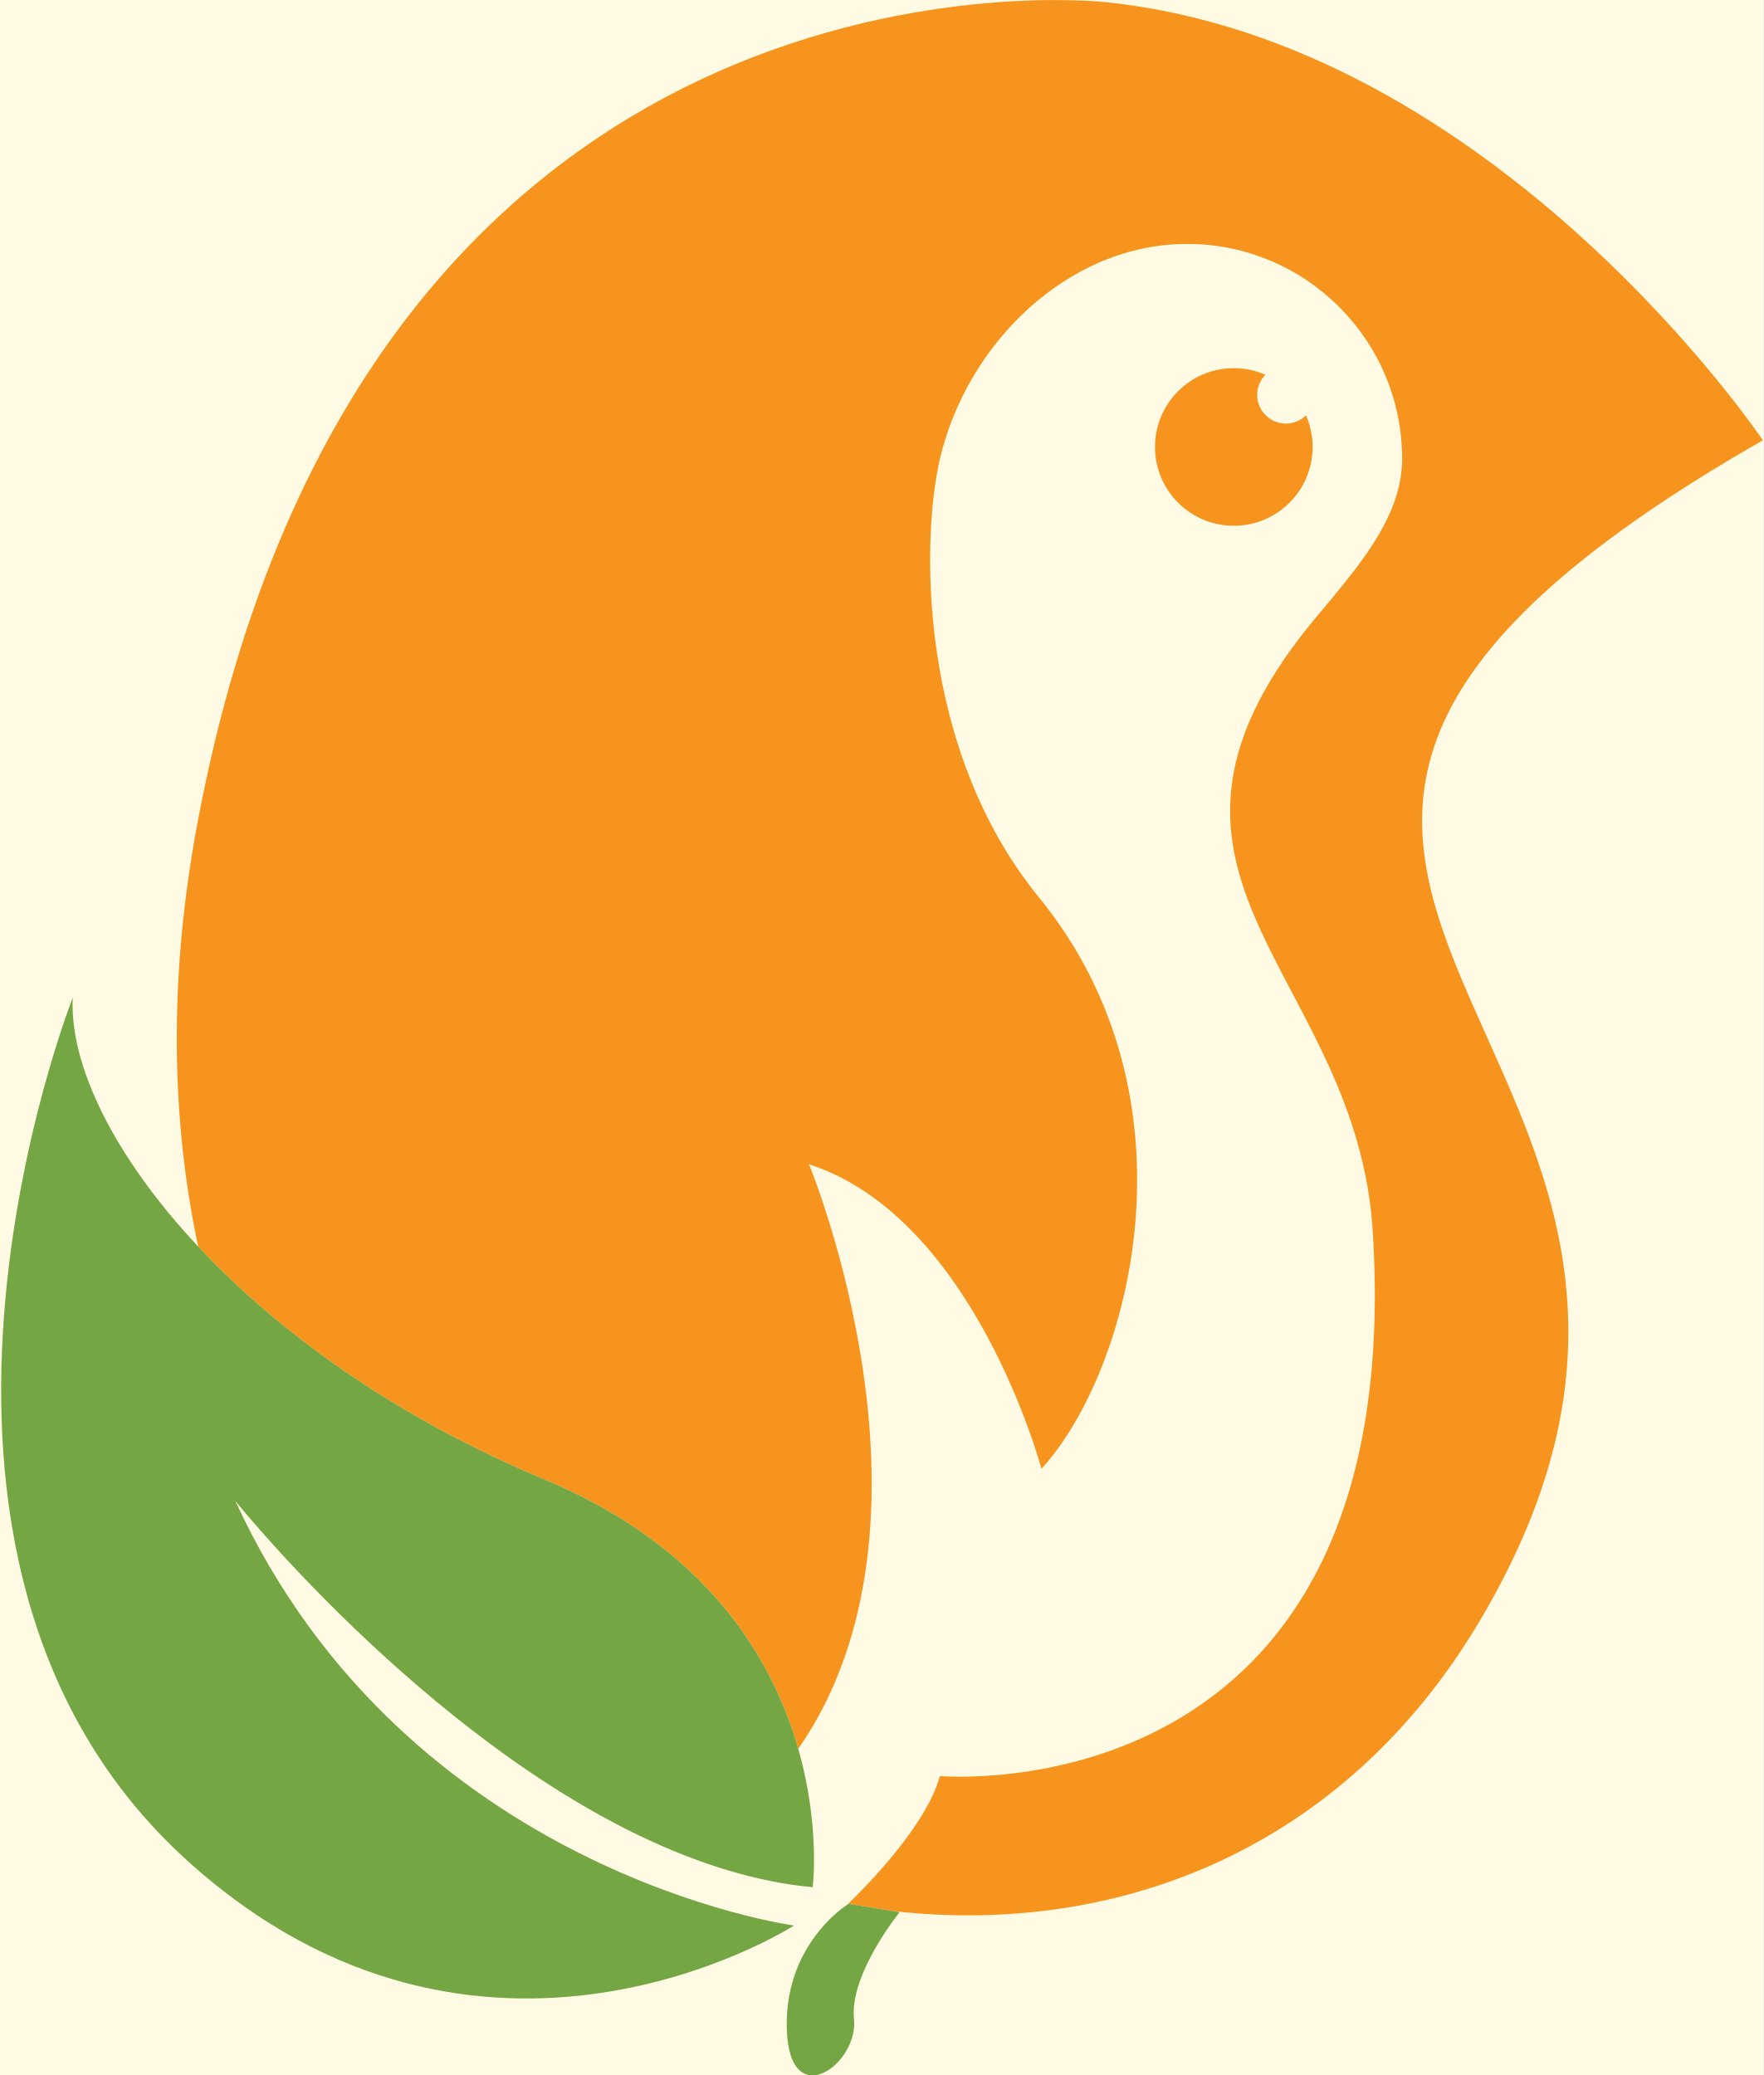
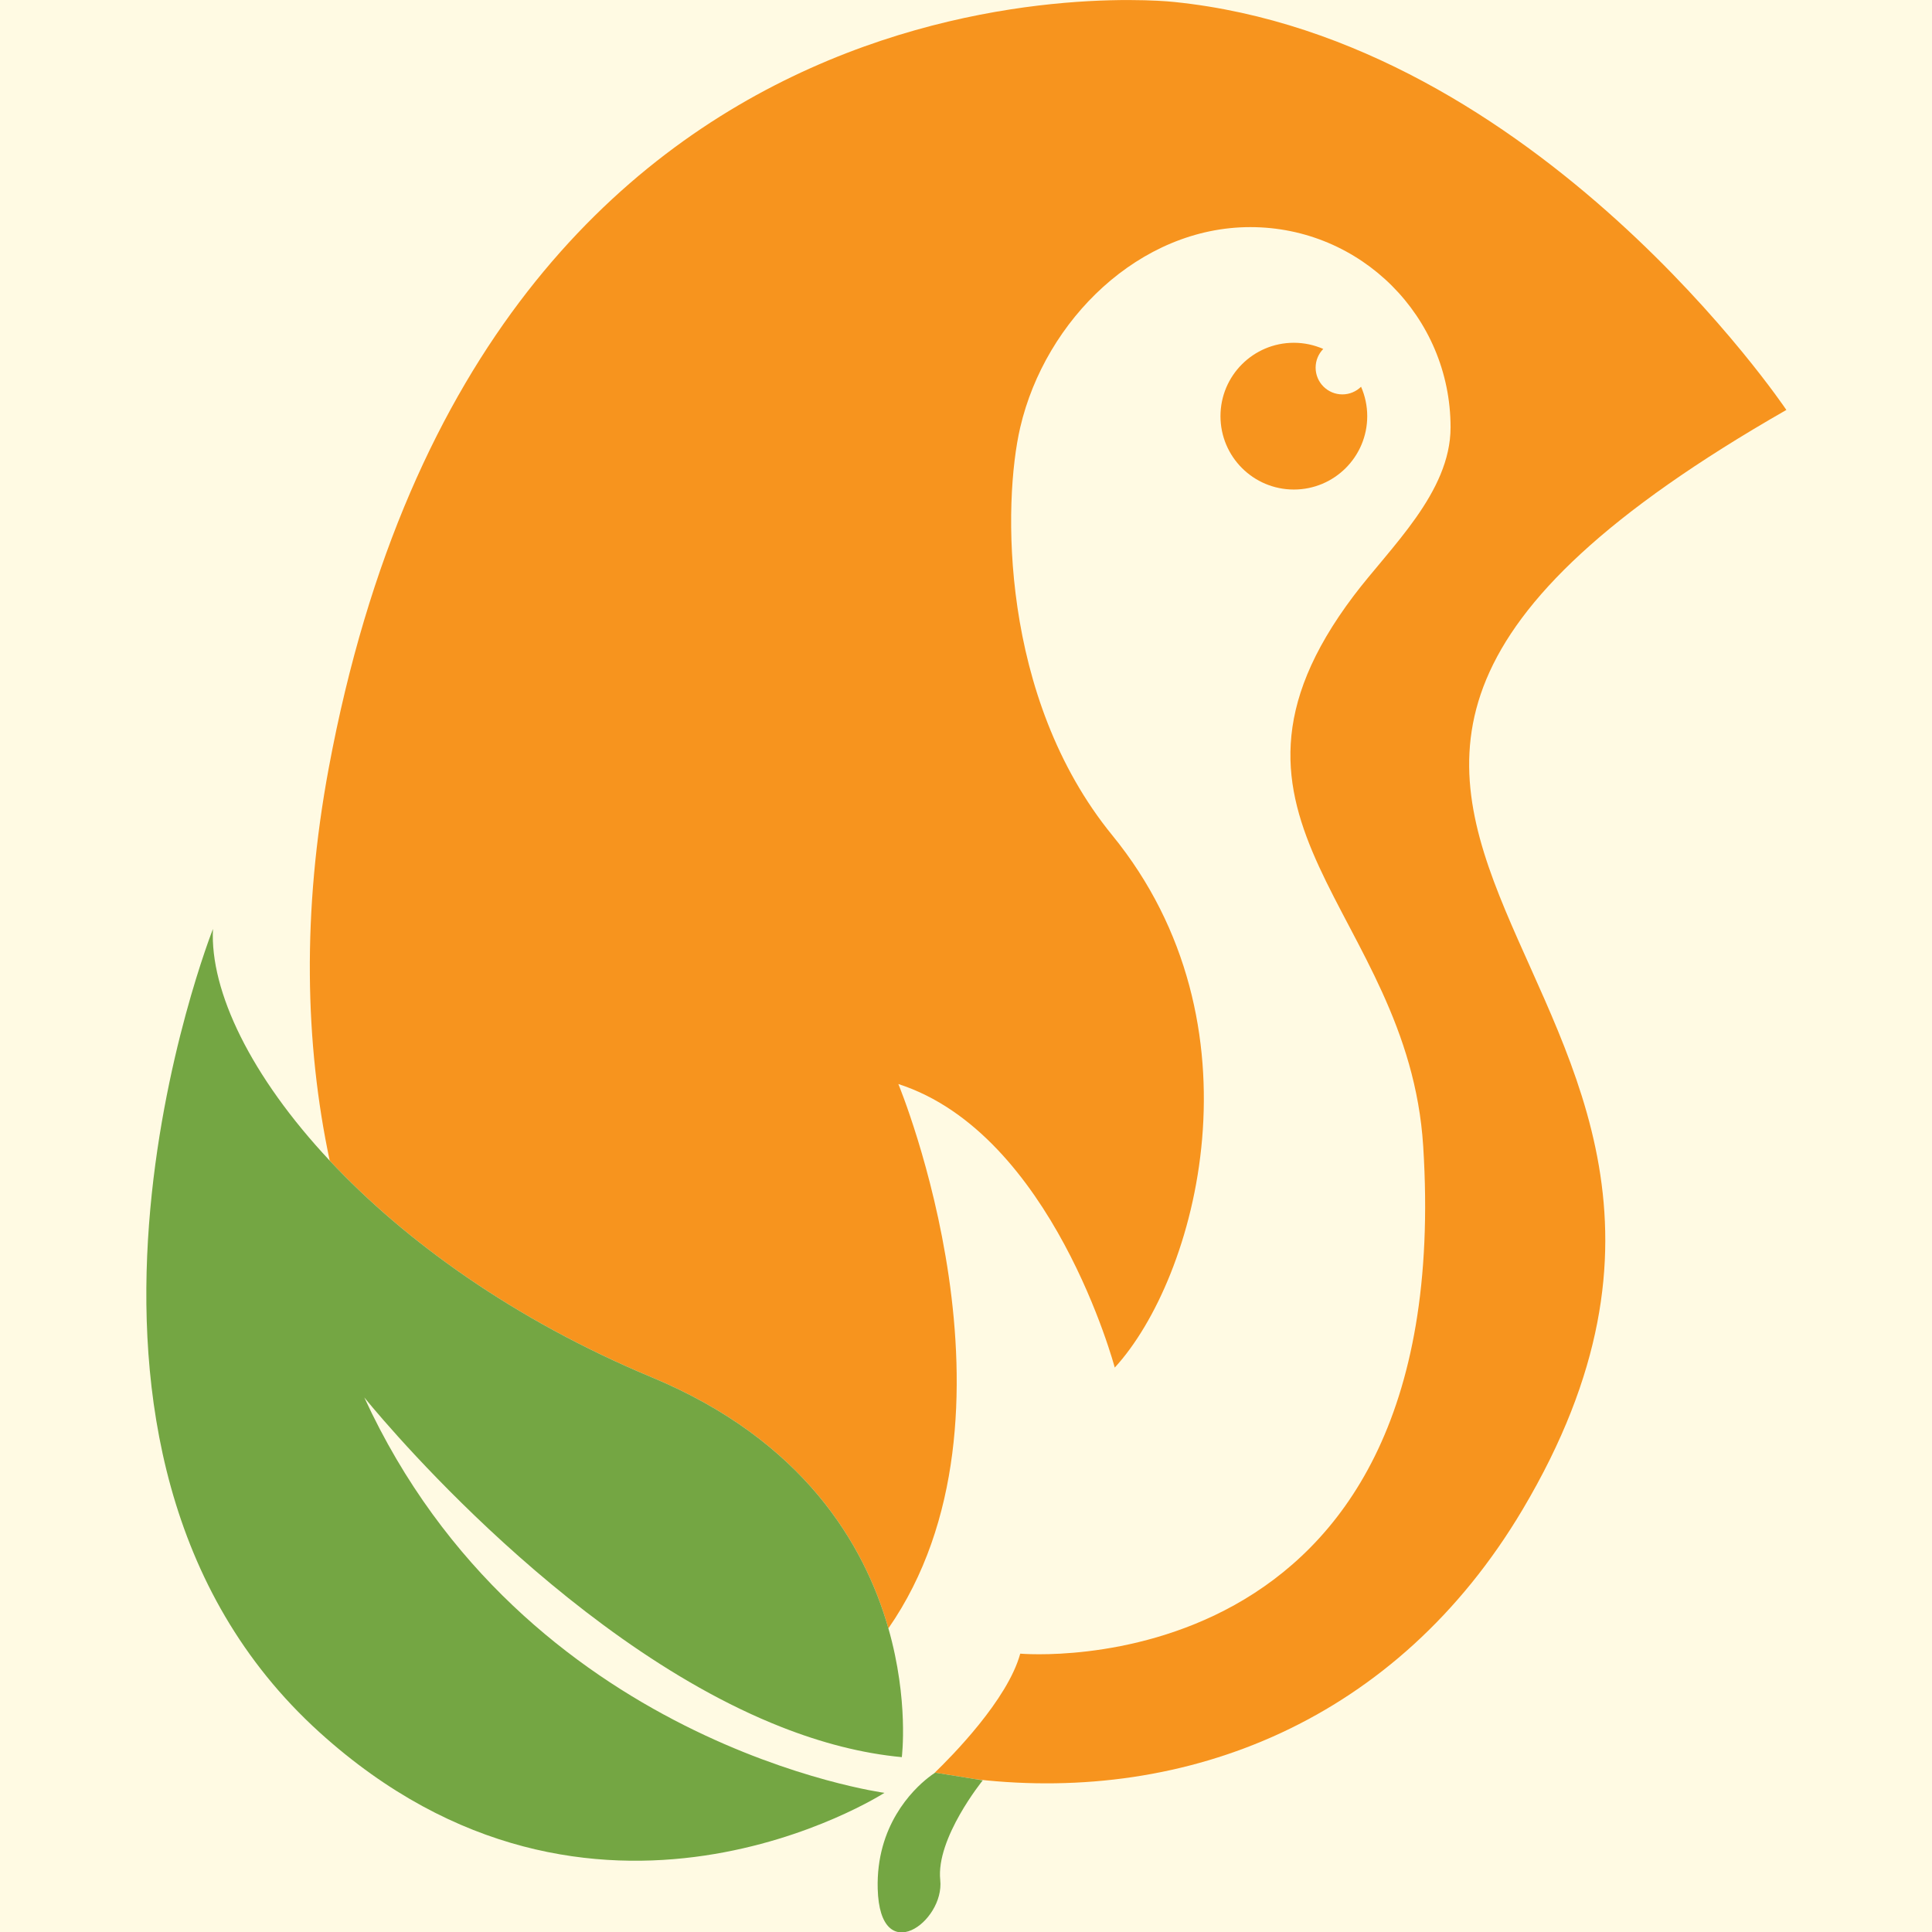
- <svg xmlns="http://www.w3.org/2000/svg" width="73.102mm" height="86.038mm" viewBox="0 0 73.102 86.038" version="1.1" id="svg3290">
+ <svg xmlns="http://www.w3.org/2000/svg" width="86.038mm" height="86.038mm" viewBox="-6.468 0 86.038 86.038" version="1.1" id="svg3290">
  <defs id="defs3284">
    <clipPath clipPathUnits="userSpaceOnUse" id="clipPath2486">
      <rect style="opacity:1;stroke-width:0.75" id="rect2488" width="207.218" height="243.888" x="893.772" y="-713.329" transform="scale(1,-1)" />
    </clipPath>
    <clipPath clipPathUnits="userSpaceOnUse" id="clipPath2344">
      <path d="M 0,2000 H 2000 V 0 H 0 Z" id="path2342" />
    </clipPath>
  </defs>
  <g id="layer1" transform="translate(-0.06554034,-0.07012108)">
+     <rect style="display:inline;fill:#fffae3;fill-opacity:1;stroke-width:0.265" id="rect235" width="86.038" height="86.038" x="-6.402" y="0.07" />
    <g id="g2338" clip-path="url(#clipPath2486)" transform="matrix(0.3527778,0,0,-0.3527778,-315.2373,251.7169)">
      <g id="g2340" clip-path="url(#clipPath2344)">
        <g id="g2346" transform="translate(683.6049,1312.459)">
          <path d="M 0,0 V -4.41 H -11.995 V -14.829 H 0 v -4.41 H -11.995 V -34.09 h -4.411 V 0 Z" style="fill:#ffffff;fill-opacity:1;fill-rule:nonzero;stroke:none" id="path2348" />
        </g>
        <path d="m 715.713,1278.369 h -4.432 v 34.111 h 4.432 z" style="fill:#ffffff;fill-opacity:1;fill-rule:nonzero;stroke:none" id="path2350" />
        <path d="m 748.695,1278.369 h -4.41 v 21.924 h 4.41 z m -0.022,30.042 c 0.611,-0.597 0.916,-1.328 0.916,-2.195 0,-0.867 -0.305,-1.598 -0.916,-2.195 -0.611,-0.596 -1.342,-0.894 -2.194,-0.894 -0.839,0 -1.563,0.298 -2.173,0.894 -0.611,0.597 -0.916,1.328 -0.916,2.195 0,0.867 0.305,1.598 0.916,2.195 0.61,0.596 1.334,0.895 2.173,0.895 0.852,0 1.583,-0.299 2.194,-0.895" style="fill:#ffffff;fill-opacity:1;fill-rule:nonzero;stroke:none" id="path2352" />
        <g id="g2354" transform="translate(796.2708,1291.643)">
          <path d="m 0,0 c -0.27,1.349 -0.951,2.571 -2.045,3.665 -1.478,1.491 -3.267,2.237 -5.369,2.237 -2.103,0 -3.896,-0.746 -5.38,-2.237 -1.485,-1.492 -2.227,-3.281 -2.227,-5.37 0,-2.102 0.742,-3.895 2.227,-5.379 1.484,-1.485 3.277,-2.227 5.38,-2.227 2.102,0 3.891,0.739 5.369,2.216 1.094,1.094 1.775,2.301 2.045,3.622 z M 0.022,7.137 V 8.65 H 4.453 V -7.649 c 0,-4.261 -1.158,-7.549 -3.473,-9.864 -2.372,-2.089 -5.234,-3.133 -8.586,-3.133 -3.352,0 -6.215,1.044 -8.587,3.133 -0.483,0.483 -1.256,1.463 -2.322,2.94 l 4.389,1.576 c 0.568,-0.681 0.952,-1.121 1.15,-1.321 1.492,-1.477 3.282,-2.215 5.37,-2.215 3.508,0 5.937,2.301 7.287,6.903 -1.378,-2.671 -3.743,-4.006 -7.095,-4.006 -3.353,0 -6.211,1.151 -8.576,3.452 -2.365,2.301 -3.547,5.127 -3.547,8.479 0,3.353 1.182,6.211 3.547,8.576 2.365,2.365 5.223,3.548 8.576,3.548 2.826,0 5.305,-1.094 7.436,-3.282" style="fill:#ffffff;fill-opacity:1;fill-rule:nonzero;stroke:none" id="path2356" />
        </g>
        <g id="g2358" transform="translate(829.0182,1312.459)">
          <path d="m 0,0 h 4.432 v -14.531 c 1.235,2.372 3.025,3.558 5.369,3.558 2.344,0 4.215,-0.841 5.614,-2.524 1.399,-1.683 2.12,-3.796 2.163,-6.339 V -34.09 h -4.411 v 14.084 c 0,1.264 -0.358,2.347 -1.076,3.249 -0.717,0.902 -1.85,1.353 -3.398,1.353 -1.832,0 -3.253,-0.98 -4.261,-2.94 V -34.09 H 0 Z" style="fill:#ffffff;fill-opacity:1;fill-rule:nonzero;stroke:none" id="path2360" />
        </g>
        <g id="g2362" transform="translate(877.4686,1300.293)">
          <path d="M 0,0 V 8.224 H 4.41 V 0 H 8.352 V -4.41 H 4.41 V -21.924 H 0 V -4.41 H -3.942 V 0 Z" style="fill:#ffffff;fill-opacity:1;fill-rule:nonzero;stroke:none" id="path2364" />
        </g>
        <path d="m 917.204,1278.369 h -4.432 v 34.111 h 4.432 z" style="fill:#ffffff;fill-opacity:1;fill-rule:nonzero;stroke:none" id="path2366" />
        <g id="g2368" transform="translate(959.6033,1296.969)">
          <path d="m 0,0 c -0.497,0.384 -1.613,0.575 -3.345,0.575 -2.088,0 -3.875,-0.742 -5.359,-2.226 -1.484,-1.485 -2.226,-3.278 -2.226,-5.38 0,-1.719 0.191,-2.834 0.575,-3.345 z m -7.372,-13.636 c 0.738,-0.654 2.08,-0.98 4.027,-0.98 2.102,0 3.899,0.739 5.39,2.216 0.185,0.199 0.561,0.639 1.129,1.321 l 4.411,-1.577 c -1.08,-1.491 -1.861,-2.479 -2.344,-2.961 -2.372,-2.373 -5.234,-3.558 -8.586,-3.558 -3.338,0 -6.193,1.185 -8.565,3.558 -2.373,2.372 -3.558,5.234 -3.558,8.586 0,3.352 1.185,6.214 3.558,8.587 2.372,2.371 5.227,3.557 8.565,3.557 2.869,0 5.383,-0.866 7.542,-2.599 C 4.552,2.216 4.9,1.896 5.241,1.556 5.383,1.413 5.787,0.966 6.456,0.213 L 4.24,-2.024 Z" style="fill:#ffffff;fill-opacity:1;fill-rule:nonzero;stroke:none" id="path2370" />
        </g>
        <g id="g2372" transform="translate(998.5509,1283.078)">
          <path d="M 0,0 C 0.525,-0.511 1.151,-0.767 1.875,-0.767 2.6,-0.767 3.221,-0.511 3.74,0 4.258,0.512 4.517,1.143 4.517,1.896 4.517,2.621 4.261,3.239 3.75,3.75 3.395,4.105 2.635,4.652 1.47,5.39 c -1.591,0.867 -2.72,1.634 -3.388,2.301 -1.165,1.165 -1.746,2.564 -1.746,4.198 0,1.647 0.581,3.057 1.746,4.229 1.165,1.172 2.571,1.758 4.219,1.758 1.647,0 3.019,-0.554 4.113,-1.662 0.78,-0.781 1.278,-1.655 1.49,-2.621 L 3.622,12.358 c -0.1,0.354 -0.199,0.589 -0.298,0.703 -0.256,0.255 -0.597,0.383 -1.023,0.383 -0.426,0 -0.792,-0.152 -1.097,-0.458 -0.306,-0.305 -0.458,-0.671 -0.458,-1.097 0,-0.426 0.149,-0.788 0.447,-1.087 C 1.463,10.547 2.074,10.113 3.026,9.503 4.787,8.536 6.065,7.656 6.861,6.86 8.238,5.468 8.928,3.814 8.928,1.896 c 0,-1.96 -0.686,-3.632 -2.057,-5.017 -1.37,-1.385 -3.036,-2.078 -4.996,-2.078 -1.946,0 -3.608,0.696 -4.985,2.088 -0.953,0.952 -1.577,2.138 -1.876,3.559 l 4.39,0.937 C -0.468,0.732 -0.27,0.27 0,0" style="fill:#ffffff;fill-opacity:1;fill-rule:nonzero;stroke:none" id="path2374" />
        </g>
        <g id="g2376" transform="translate(1039.159,1283.078)">
          <path d="m 0,0 c 0.525,-0.511 1.151,-0.767 1.875,-0.767 0.724,0 1.346,0.256 1.865,0.767 0.518,0.512 0.777,1.143 0.777,1.896 0,0.725 -0.256,1.343 -0.767,1.854 -0.355,0.355 -1.116,0.902 -2.28,1.64 -1.591,0.867 -2.72,1.634 -3.388,2.301 -1.165,1.165 -1.746,2.564 -1.746,4.198 0,1.647 0.581,3.057 1.746,4.229 1.165,1.172 2.571,1.758 4.219,1.758 1.647,0 3.019,-0.554 4.113,-1.662 0.78,-0.781 1.278,-1.655 1.49,-2.621 L 3.622,12.358 c -0.1,0.354 -0.199,0.589 -0.298,0.703 -0.256,0.255 -0.597,0.383 -1.023,0.383 -0.426,0 -0.792,-0.152 -1.097,-0.458 -0.306,-0.305 -0.458,-0.671 -0.458,-1.097 0,-0.426 0.149,-0.788 0.447,-1.087 C 1.463,10.547 2.074,10.113 3.026,9.503 4.787,8.536 6.065,7.656 6.861,6.86 8.238,5.468 8.928,3.814 8.928,1.896 c 0,-1.96 -0.686,-3.632 -2.057,-5.017 -1.37,-1.385 -3.036,-2.078 -4.996,-2.078 -1.946,0 -3.608,0.696 -4.985,2.088 -0.953,0.952 -1.577,2.138 -1.876,3.559 l 4.39,0.937 C -0.468,0.732 -0.27,0.27 0,0" style="fill:#ffffff;fill-opacity:1;fill-rule:nonzero;stroke:none" id="path2378" />
        </g>
        <g id="g2380" transform="translate(1080.409,1312.459)">
          <path d="M 0,0 11.058,-19.111 22.072,0 H 26.1 V -34.09 H 21.69 V -9.46 L 11.058,-27.868 0.384,-9.46 V -34.09 H -4.027 V 0 Z" style="fill:#ffffff;fill-opacity:1;fill-rule:nonzero;stroke:none" id="path2382" />
        </g>
        <g id="g2384" transform="translate(1154.767,1288.298)">
          <path d="m 0,0 v 3.239 c -0.256,1.377 -0.938,2.627 -2.046,3.749 -1.491,1.477 -3.281,2.216 -5.369,2.216 -2.102,0 -3.896,-0.739 -5.379,-2.216 -1.485,-1.477 -2.227,-3.267 -2.227,-5.369 0,-2.088 0.742,-3.874 2.227,-5.358 1.483,-1.485 3.277,-2.227 5.379,-2.227 2.088,0 3.878,0.738 5.369,2.216 1.108,1.122 1.79,2.372 2.046,3.75 m 0,10.461 v 1.534 H 4.432 V -9.95 H 0 v 2.748 c -2.131,-2.201 -4.603,-3.302 -7.415,-3.302 -3.352,0 -6.21,1.183 -8.576,3.547 -2.365,2.365 -3.547,5.224 -3.547,8.576 0,3.352 1.182,6.211 3.547,8.576 2.366,2.365 5.224,3.547 8.576,3.547 2.812,0 5.284,-1.094 7.415,-3.281" style="fill:#ffffff;fill-opacity:1;fill-rule:nonzero;stroke:none" id="path2386" />
        </g>
        <g id="g2388" transform="translate(1191.86,1294.412)">
          <path d="M 0,0 V -16.043 H -4.432 V 5.88 H 0 V 3.324 c 0.923,2.499 2.777,3.749 5.561,3.749 2.372,0 4.257,-0.841 5.657,-2.524 1.399,-1.683 2.12,-3.796 2.162,-6.339 V -16.043 H 8.97 V -1.96 C 8.97,-0.696 8.508,0.387 7.585,1.289 6.661,2.191 5.561,2.642 4.282,2.642 3.018,2.642 1.925,2.202 1.001,1.321 0.49,0.796 0.156,0.355 0,0" style="fill:#ffffff;fill-opacity:1;fill-rule:nonzero;stroke:none" id="path2390" />
        </g>
        <g id="g2392" transform="translate(1252.519,1291.643)">
          <path d="m 0,0 c -0.271,1.349 -0.952,2.571 -2.046,3.665 -1.477,1.491 -3.267,2.237 -5.369,2.237 -2.102,0 -3.896,-0.746 -5.379,-2.237 -1.485,-1.492 -2.227,-3.281 -2.227,-5.37 0,-2.102 0.742,-3.895 2.227,-5.379 1.483,-1.485 3.277,-2.227 5.379,-2.227 2.102,0 3.892,0.739 5.369,2.216 1.094,1.094 1.775,2.301 2.046,3.622 z M 0.021,7.137 V 8.65 H 4.453 V -7.649 c 0,-4.261 -1.158,-7.549 -3.473,-9.864 -2.372,-2.089 -5.235,-3.133 -8.586,-3.133 -3.353,0 -6.215,1.044 -8.587,3.133 -0.483,0.483 -1.257,1.463 -2.322,2.94 l 4.388,1.576 c 0.569,-0.681 0.952,-1.121 1.152,-1.321 1.491,-1.477 3.28,-2.215 5.369,-2.215 3.507,0 5.937,2.301 7.286,6.903 -1.378,-2.671 -3.743,-4.006 -7.095,-4.006 -3.352,0 -6.21,1.151 -8.576,3.452 -2.365,2.301 -3.547,5.127 -3.547,8.479 0,3.353 1.182,6.211 3.547,8.576 2.366,2.365 5.224,3.548 8.576,3.548 2.827,0 5.305,-1.094 7.436,-3.282" style="fill:#ffffff;fill-opacity:1;fill-rule:nonzero;stroke:none" id="path2394" />
        </g>
        <g id="g2396" transform="translate(1290.731,1295.307)">
          <path d="m 0,0 c -1.484,-1.492 -2.226,-3.281 -2.226,-5.369 0,-2.102 0.742,-3.892 2.226,-5.369 1.484,-1.477 3.278,-2.216 5.38,-2.216 2.102,0 3.895,0.739 5.38,2.216 1.484,1.477 2.226,3.267 2.226,5.369 0,2.088 -0.742,3.877 -2.226,5.369 C 9.275,1.492 7.482,2.237 5.38,2.237 3.278,2.237 1.484,1.492 0,0 m 5.38,6.775 c 3.352,0 6.211,-1.186 8.575,-3.558 2.365,-2.372 3.548,-5.234 3.548,-8.586 0,-3.353 -1.183,-6.214 -3.548,-8.587 -2.364,-2.372 -5.223,-3.557 -8.575,-3.557 -3.338,0 -6.193,1.185 -8.565,3.557 -2.372,2.373 -3.558,5.234 -3.558,8.587 0,3.352 1.186,6.214 3.558,8.586 2.372,2.372 5.227,3.558 8.565,3.558" style="fill:#ffffff;fill-opacity:1;fill-rule:nonzero;stroke:none" id="path2398" />
        </g>
        <path d="M 2000,0 H 5 v 983 h 1995 z" style="fill:#fffae3;fill-opacity:1;fill-rule:nonzero;stroke:none" id="path2400" />
        <g id="g2402" transform="translate(757.9102,452.8965)">
          <path d="m 0,0 v -7.977 h 6.042 v -3.947 H 0 V -24.251 H -4.271 V 3.947 H 7.533 V 0 Z" style="fill:#414042;fill-opacity:1;fill-rule:nonzero;stroke:none" id="path2404" />
        </g>
        <g id="g2406" transform="translate(797.7944,432.6738)">
          <path d="M 0,0 V -4.028 H -11.4 V 24.17 h 4.27 L -7.13,0 Z" style="fill:#414042;fill-opacity:1;fill-rule:nonzero;stroke:none" id="path2408" />
        </g>
        <path d="m 818.666,456.844 h 4.27 v -28.198 h -4.27 z" style="fill:#414042;fill-opacity:1;fill-rule:nonzero;stroke:none" id="path2410" />
        <g id="g2412" transform="translate(858.5898,450.4785)">
          <path d="m 0,0 v -1.934 l -4.109,-0.201 v 1.693 c 0,2.255 -0.846,3.262 -2.497,3.262 -1.652,0 -2.498,-1.007 -2.498,-2.86 v -15.388 c 0,-1.853 0.806,-2.86 2.458,-2.86 1.651,0 2.457,1.007 2.457,3.263 v 4.834 h -2.417 v 3.948 H 0 v -9.226 c 0,-4.269 -2.457,-6.767 -6.728,-6.767 -4.229,0 -6.646,2.498 -6.646,6.767 V 0 c 0,4.271 2.417,6.768 6.646,6.768 C -2.457,6.768 0,4.271 0,0" style="fill:#414042;fill-opacity:1;fill-rule:nonzero;stroke:none" id="path2414" />
        </g>
        <g id="g2416" transform="translate(890.0957,428.6455)">
          <path d="M 0,0 V 12.286 H -5.075 V 0 h -4.271 v 28.198 h 4.271 V 16.314 H 0 V 28.198 H 4.271 V 0 Z" style="fill:#414042;fill-opacity:1;fill-rule:nonzero;stroke:none" id="path2418" />
        </g>
        <g id="g2420" transform="translate(924.0195,452.8154)">
          <path d="M 0,0 V -24.17 H -4.271 V 0 H -8.822 V 4.028 H 4.552 V 0 Z" style="fill:#414042;fill-opacity:1;fill-rule:nonzero;stroke:none" id="path2422" />
        </g>
        <g id="g2424" transform="translate(960.8022,432.6738)">
          <path d="M 0,0 V -4.028 H -11.4 V 24.17 h 4.27 L -7.13,0 Z" style="fill:#414042;fill-opacity:1;fill-rule:nonzero;stroke:none" id="path2426" />
        </g>
        <g id="g2428" transform="translate(985.9434,452.8965)">
          <path d="m 0,0 v -7.977 h 6.244 v -3.947 H 0 v -8.379 h 7.734 v -3.948 H -4.27 V 3.947 H 7.734 V 0 Z" style="fill:#414042;fill-opacity:1;fill-rule:nonzero;stroke:none" id="path2430" />
        </g>
        <g id="g2432" transform="translate(1026.755,450.9219)">
          <path d="m 0,0 v -0.725 l -4.109,-0.403 v 1.048 c 0,1.611 -0.766,2.457 -2.175,2.457 -1.41,0 -2.176,-0.846 -2.176,-2.457 v -0.363 c 0,-1.652 0.726,-3.061 3.585,-5.479 3.908,-3.303 5.358,-5.639 5.358,-9.023 v -1.409 c 0,-4.029 -2.377,-6.326 -6.606,-6.326 -4.231,0 -6.606,2.297 -6.606,6.326 v 1.893 l 4.108,0.402 v -2.013 c 0,-1.774 0.806,-2.659 2.417,-2.659 1.611,0 2.417,0.885 2.417,2.659 v 0.926 c 0,1.772 -0.846,3.182 -3.706,5.599 -3.907,3.303 -5.236,5.64 -5.236,8.943 V 0 c 0,4.028 2.295,6.324 6.364,6.324 C -2.297,6.324 0,4.028 0,0" style="fill:#414042;fill-opacity:1;fill-rule:nonzero;stroke:none" id="path2434" />
        </g>
        <g id="g2436" transform="translate(1059.308,450.9219)">
          <path d="m 0,0 v -0.725 l -4.109,-0.403 v 1.048 c 0,1.611 -0.766,2.457 -2.175,2.457 -1.41,0 -2.176,-0.846 -2.176,-2.457 v -0.363 c 0,-1.652 0.726,-3.061 3.585,-5.479 3.908,-3.303 5.358,-5.639 5.358,-9.023 v -1.409 c 0,-4.029 -2.377,-6.326 -6.606,-6.326 -4.231,0 -6.606,2.297 -6.606,6.326 v 1.893 l 4.108,0.402 v -2.013 c 0,-1.774 0.806,-2.659 2.417,-2.659 1.611,0 2.417,0.885 2.417,2.659 v 0.926 c 0,1.772 -0.846,3.182 -3.706,5.599 -3.907,3.303 -5.236,5.64 -5.236,8.943 V 0 c 0,4.028 2.295,6.324 6.364,6.324 C -2.297,6.324 0,4.028 0,0" style="fill:#414042;fill-opacity:1;fill-rule:nonzero;stroke:none" id="path2438" />
        </g>
        <g id="g2440" transform="translate(1094.318,428.6455)">
          <path d="M 0,0 V 19.577 H -0.081 L -3.626,4.028 H -6.163 L -9.708,19.577 H -9.789 V 0 h -4.028 v 28.198 h 5.599 l 3.344,-15.146 h 0.08 L -1.49,28.198 H 4.271 V 0 Z" style="fill:#414042;fill-opacity:1;fill-rule:nonzero;stroke:none" id="path2442" />
        </g>
        <g id="g2444" transform="translate(1125.542,438.918)">
          <path d="M 0,0 H 3.586 L 1.854,11.883 H 1.732 Z m 5.076,-10.272 -0.927,6.405 h -4.712 l -0.927,-6.405 h -4.27 l 4.874,28.198 h 5.439 l 4.874,-28.198 z" style="fill:#414042;fill-opacity:1;fill-rule:nonzero;stroke:none" id="path2446" />
        </g>
        <g id="g2448" transform="translate(1165.87,428.6455)">
          <path d="M 0,0 -5.599,18.691 H -5.68 V 0 h -4.028 v 28.198 h 4.754 L 0.081,11.4 H 0.162 V 28.198 H 4.189 V 0 Z" style="fill:#414042;fill-opacity:1;fill-rule:nonzero;stroke:none" id="path2450" />
        </g>
        <g id="g2452" transform="translate(1205.716,450.4785)">
          <path d="m 0,0 v -1.934 l -4.108,-0.201 v 1.693 c 0,2.255 -0.846,3.262 -2.497,3.262 -1.653,0 -2.499,-1.007 -2.499,-2.86 v -15.388 c 0,-1.853 0.806,-2.86 2.458,-2.86 1.652,0 2.457,1.007 2.457,3.263 v 4.834 h -2.416 v 3.948 H 0 v -9.226 c 0,-4.269 -2.457,-6.767 -6.727,-6.767 -4.23,0 -6.646,2.498 -6.646,6.767 V 0 c 0,4.271 2.416,6.768 6.646,6.768 C -2.457,6.768 0,4.271 0,0" style="fill:#414042;fill-opacity:1;fill-rule:nonzero;stroke:none" id="path2454" />
        </g>
        <g id="g2456" transform="translate(1231.703,450.0762)">
          <path d="m 0,0 v -14.663 c 0,-2.095 0.927,-3.223 2.618,-3.223 1.693,0 2.619,1.128 2.619,3.223 V 0 C 5.237,2.095 4.311,3.223 2.618,3.223 0.927,3.223 0,2.095 0,0 m 9.507,0.04 v -14.743 c 0,-4.432 -2.618,-7.131 -6.889,-7.131 -4.269,0 -6.889,2.699 -6.889,7.131 V 0.04 c 0,4.432 2.62,7.13 6.889,7.13 4.271,0 6.889,-2.698 6.889,-7.13" style="fill:#414042;fill-opacity:1;fill-rule:nonzero;stroke:none" id="path2458" />
        </g>
        <g id="g2460" transform="translate(1100.94,661.5807)">
          <path d="m 0,0 c 0,0 -31.4,46.786 -77.244,51.496 0,0 -86.911,9.978 -106.761,-96.712 -3.373,-18.131 -3.024,-34.734 0.124,-49.549 9.467,-10.111 23.255,-20.105 40.687,-27.366 19.155,-7.978 26.834,-21.155 29.838,-31.678 18.644,26.846 1.258,68.715 1.258,68.715 19.468,-6.28 27.318,-35.796 27.318,-35.796 10.362,11.304 19.154,43.332 -0.314,67.196 -14.232,17.446 -13.816,42.076 -11.618,51.496 3.172,13.595 15.085,25.277 29.045,25.277 13.96,0 25.277,-11.317 25.277,-25.277 0,-8.236 -7.629,-15.162 -12.234,-21.266 -21.443,-28.425 6.896,-39.65 8.78,-69.48 4.359,-69.014 -50.868,-64.057 -50.868,-64.057 -1.587,-5.818 -8.659,-12.973 -10.85,-15.085 0.003,0 0.007,-10e-4 0.011,-0.002 0.065,0.043 0.103,0.066 0.103,0.066 l 5.242,-0.849 c 26.536,-3 53.043,7.333 68.922,34.083 C 7.536,-70.022 -91.06,-52.124 0,0" style="fill:#f7941e;fill-opacity:1;fill-rule:nonzero;stroke:none" id="path2462" />
        </g>
        <g id="g2464" transform="translate(1038.768,651.5327)">
          <path d="m 0,0 c 5.116,0 9.263,4.147 9.263,9.263 0,1.321 -0.281,2.575 -0.779,3.712 C 7.875,12.379 7.042,12.01 6.123,12.01 c -1.864,0 -3.375,1.512 -3.375,3.376 0,0.919 0.368,1.752 0.964,2.361 C 2.575,18.245 1.321,18.526 0,18.526 -5.116,18.526 -9.263,14.379 -9.263,9.263 -9.263,4.147 -5.116,0 0,0" style="fill:#f7941e;fill-opacity:1;fill-rule:nonzero;stroke:none" id="path2466" />
        </g>
        <g id="g2468" transform="translate(993.389,489.493)">
          <path d="m 0,0 c -0.013,-0.008 -0.028,-0.019 -0.043,-0.029 -0.151,-0.1 -0.411,-0.281 -0.75,-0.549 -1.987,-1.572 -6.576,-6.075 -6.361,-14.016 0.273,-10.12 8.456,-4.177 7.895,1.106 -0.561,5.282 5.368,12.581 5.368,12.581 L 5.346,-0.783 0.103,0.066 C 0.103,0.066 0.065,0.043 0,0" style="fill:#74a643;fill-opacity:1;fill-rule:nonzero;stroke:none" id="path2470" />
        </g>
        <g id="g2472" transform="translate(987.5845,507.7722)">
          <path d="m 0,0 c -3.004,10.522 -10.684,23.7 -29.839,31.678 -17.432,7.26 -31.219,17.254 -40.686,27.365 -9.959,10.637 -15.137,21.403 -14.738,29.25 0,0 -26.008,-65.675 13.438,-101.405 34.576,-31.319 71.326,-7.651 71.326,-7.651 0,0 -45.521,6.117 -65.664,49.919 0,0 24.448,-30.526 52.688,-41.624 4.976,-1.956 10.07,-3.313 15.169,-3.789 0,0 0.912,7.13 -1.694,16.257" style="fill:#74a643;fill-opacity:1;fill-rule:nonzero;stroke:none" id="path2474" />
        </g>
      </g>
    </g>
  </g>
</svg>
